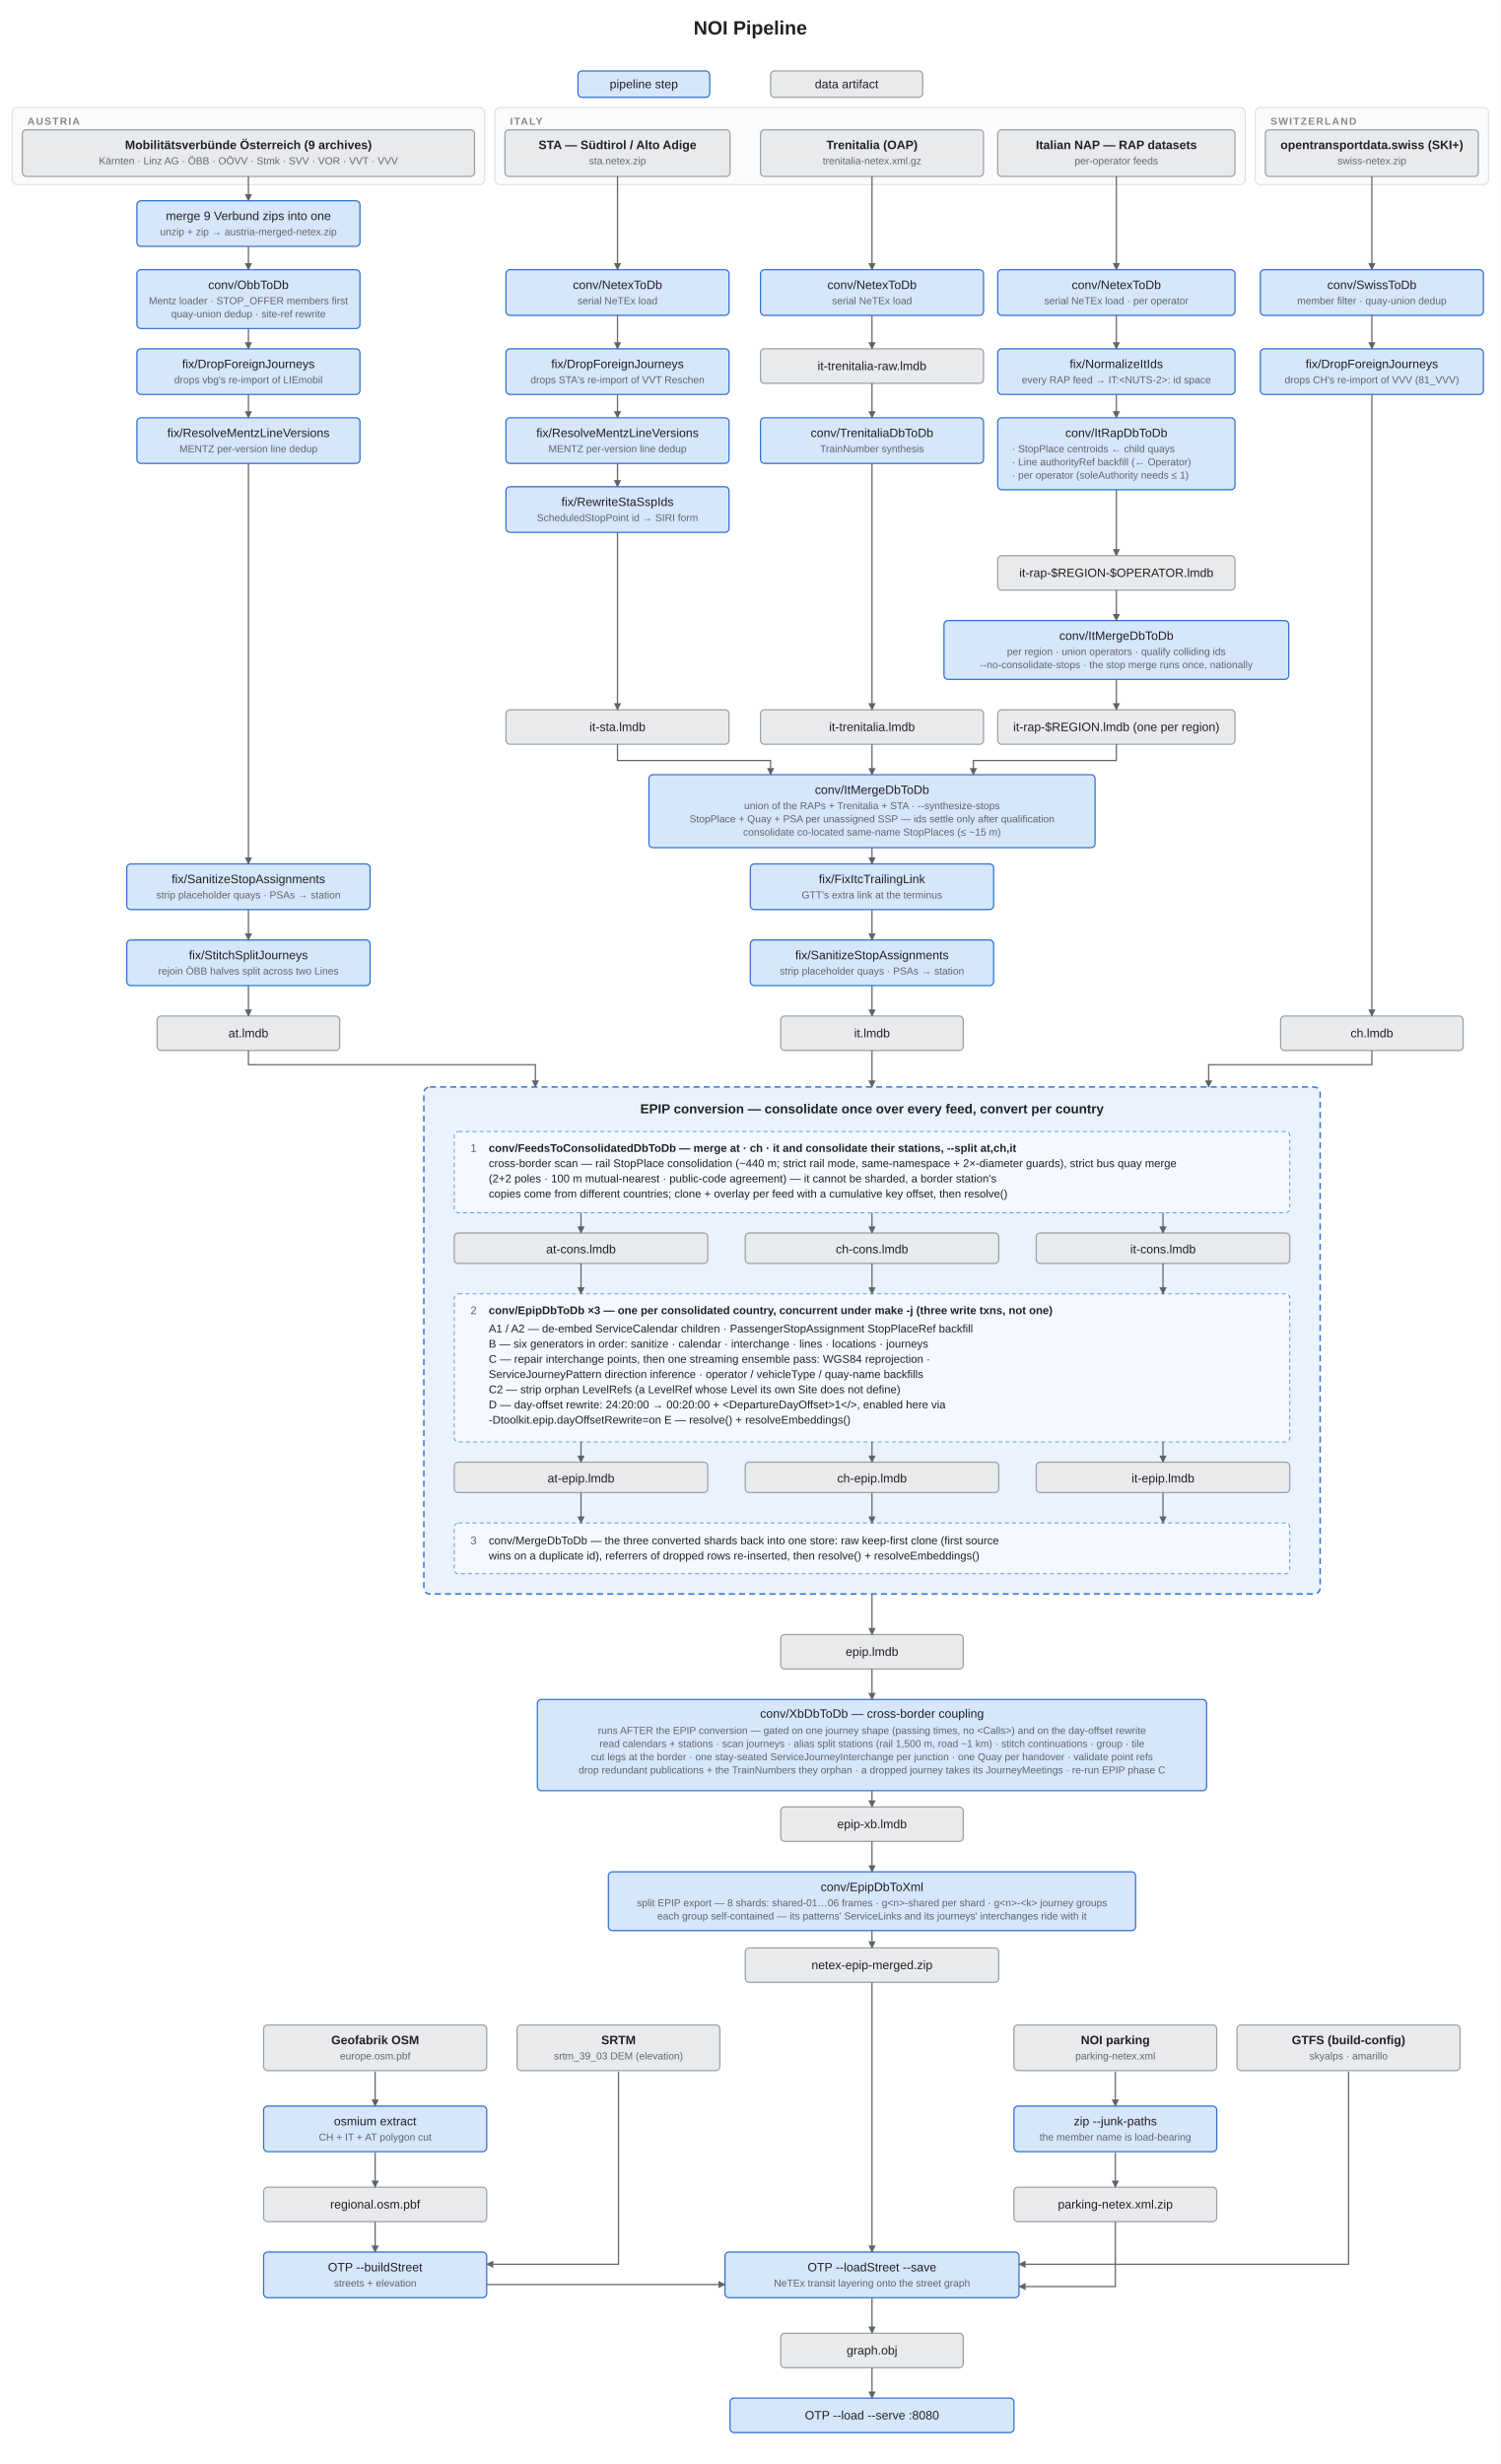
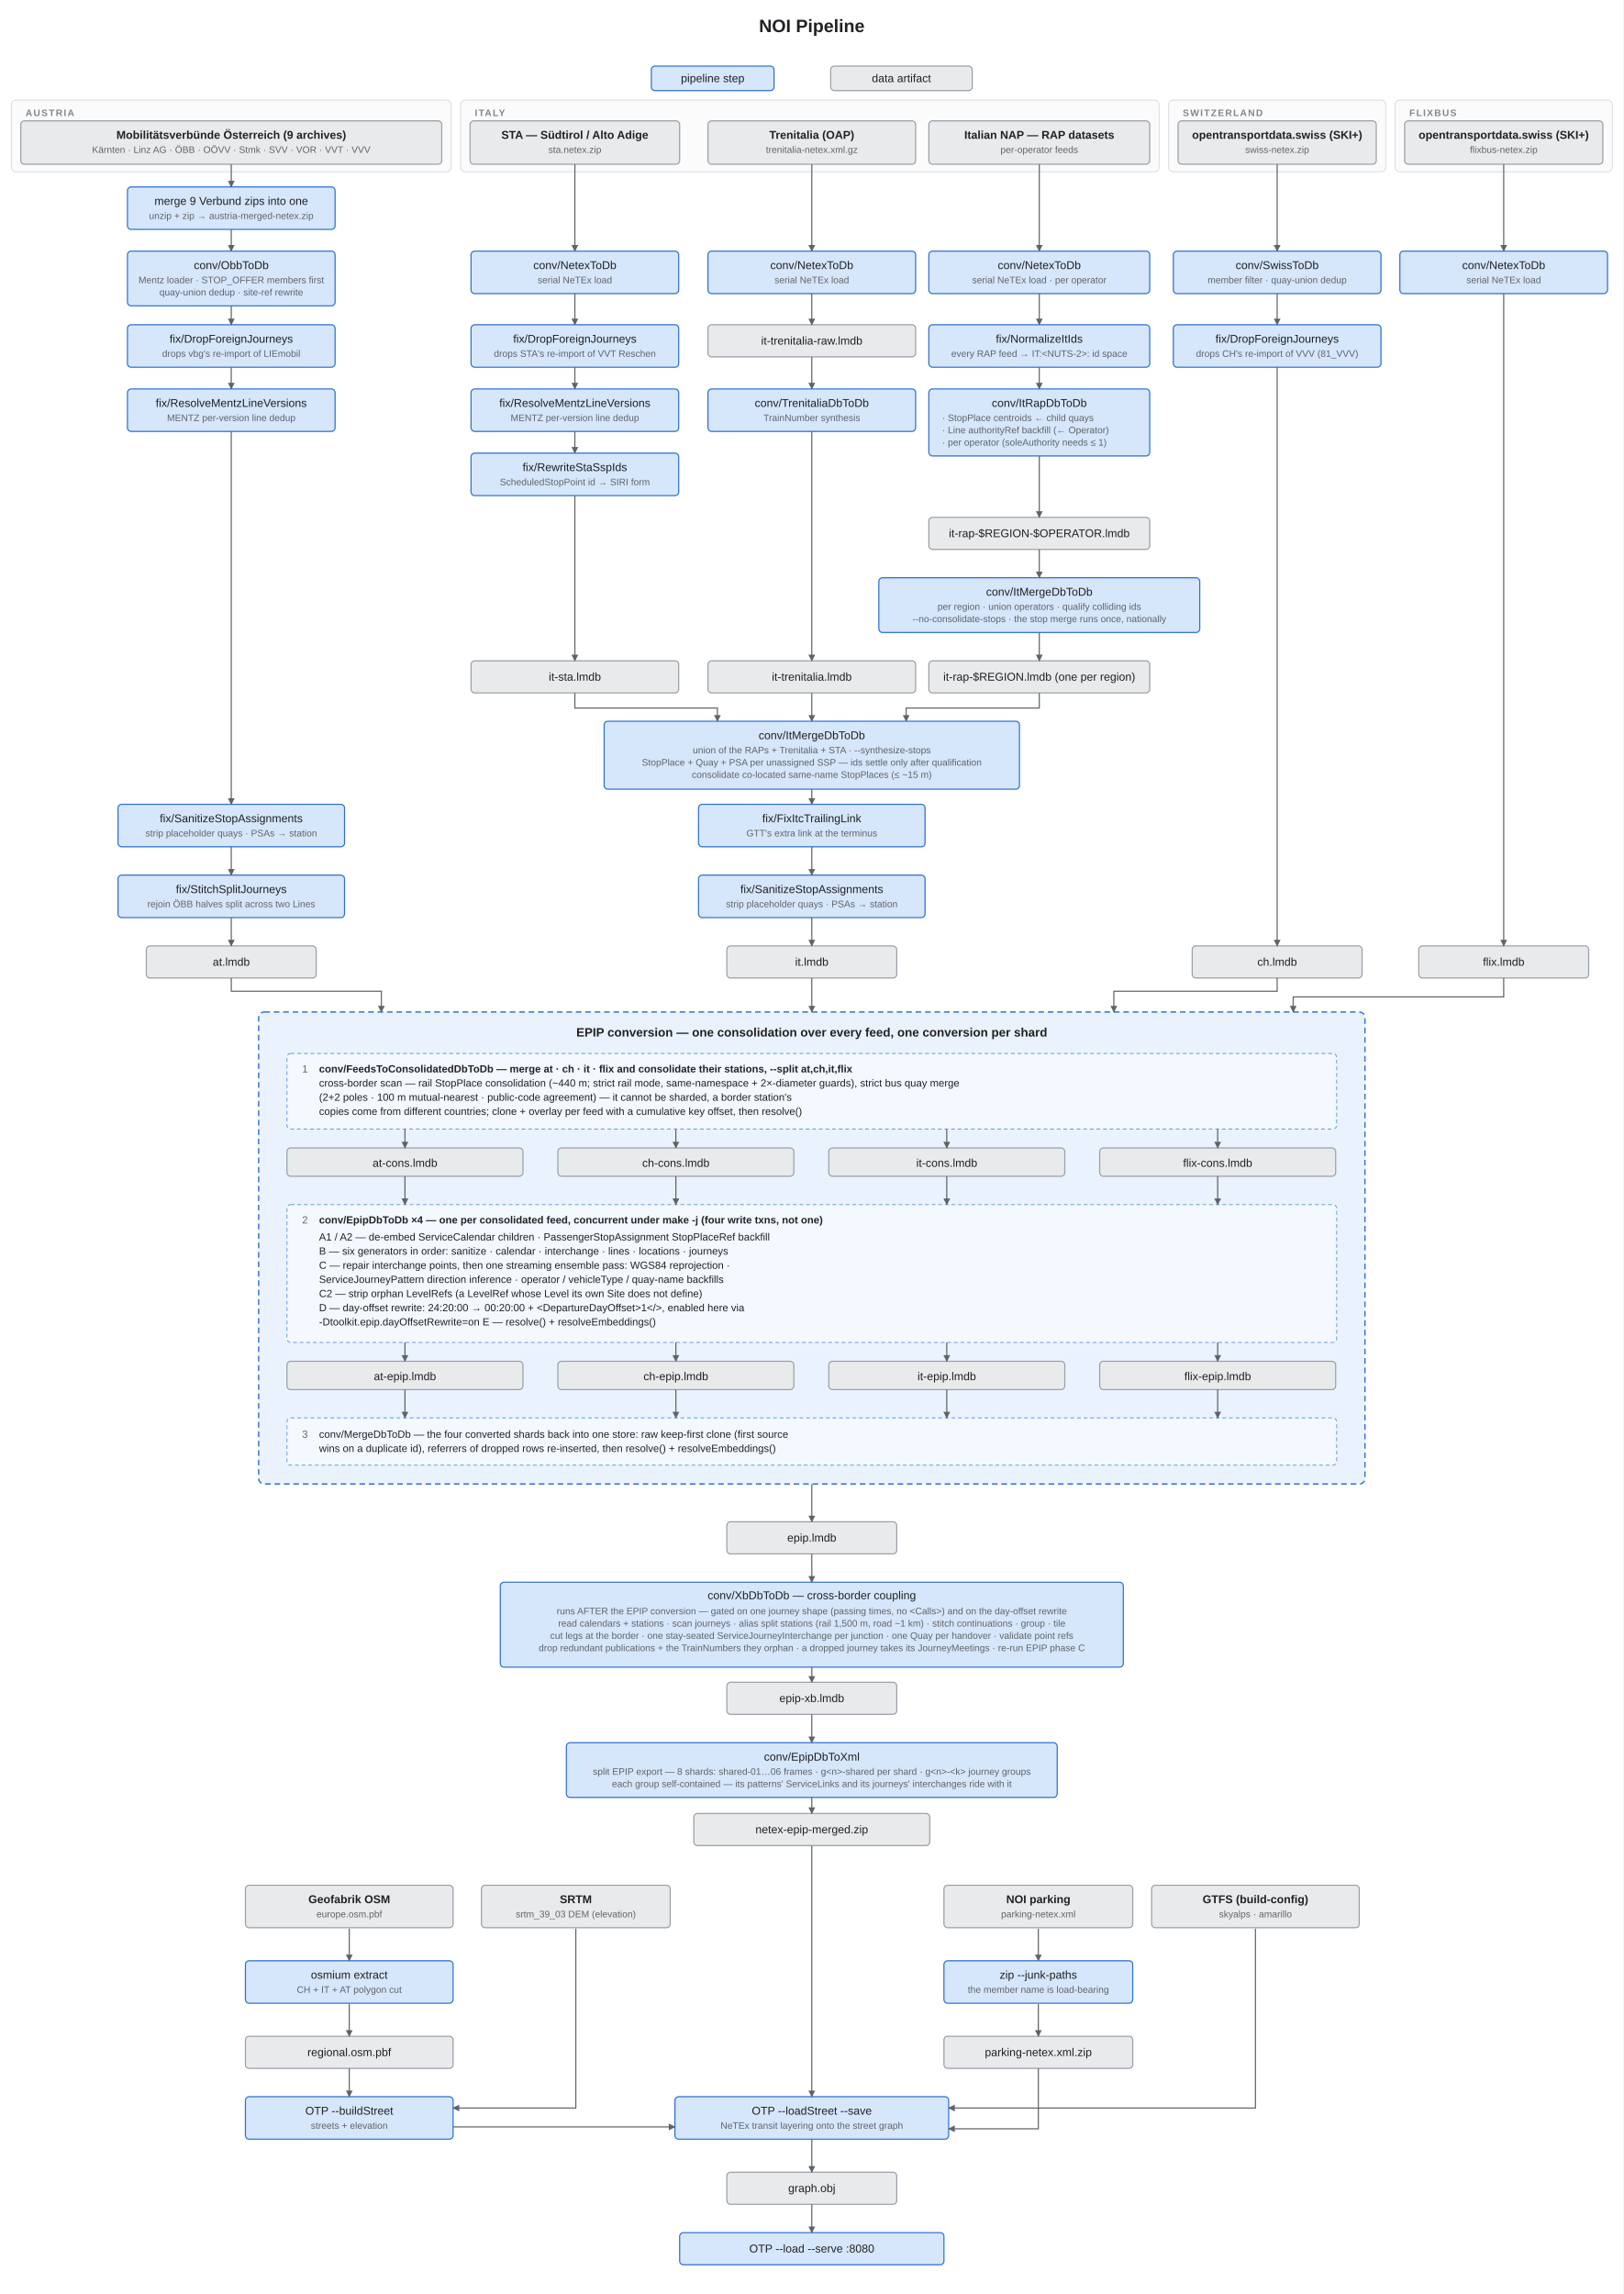
- <svg xmlns="http://www.w3.org/2000/svg" viewBox="0 0 1480 2430" role="img" aria-label="NOI Pipeline">
+ <svg xmlns="http://www.w3.org/2000/svg" viewBox="0 0 1720 2430" role="img" aria-label="NOI Pipeline">
  <defs>
    <marker id="a" viewBox="0 0 10 10" refX="9" refY="5" markerWidth="6" markerHeight="6" orient="auto-start-reverse">
      <path d="M 0 0 L 10 5 L 0 10 z" fill="#5f6368" />
    </marker>
  </defs>
  <style>
    text { font-family: "Liberation Sans", "Helvetica Neue", Helvetica, Arial, sans-serif;
           fill: #202124; }
    .title    { font-size: 19px; font-weight: 700; text-anchor: middle; }
    .grouplbl { font-size: 10px; font-weight: 700; fill: #80868b; letter-spacing: 1.2px; }
    .lbl      { font-size: 12px; text-anchor: middle; }
    .sub      { font-size: 10px; fill: #5f6368; text-anchor: middle; }
    .step     { fill: #d6e6fb; stroke: #2f6fd0; stroke-width: 1.2; }
    .artifact { fill: #e9eaec; stroke: #9aa0a6; stroke-width: 1.2; }
    .group    { fill: #fbfbfc; stroke: #dadce0; stroke-width: 1; }
    .fused    { fill: #eaf2fd; stroke: #2f6fd0; stroke-width: 1.4; stroke-dasharray: 6 4; }
    .fusedlbl { font-size: 13px; font-weight: 700; text-anchor: middle; }
    .fstep    { fill: #f4f9ff; stroke: #6c9de6; stroke-width: 1; stroke-dasharray: 4 3; }
    .fsteptxt { font-size: 11px; }
    .num      { font-size: 11px; fill: #5f6368; }
    .edge     { fill: none; stroke: #5f6368; stroke-width: 1.2; marker-end: url(#a); }
    a         { cursor: pointer; }
    a text    { text-decoration: none; }
    a:hover rect { stroke-width: 2.4; }
  </style>
-   <rect width="1480" height="2430" fill="#ffffff" />
-   <text class="title" x="740.0" y="34">NOI Pipeline</text>
-   <rect class="step" x="570" y="70" width="130" height="26" rx="4" />
-   <text class="lbl" x="635" y="87">pipeline step</text>
-   <rect class="artifact" x="760" y="70" width="150" height="26" rx="4" />
-   <text class="lbl" x="835" y="87">data artifact</text>
+   <rect width="1720" height="2430" fill="#ffffff" />
+   <text class="title" x="860" y="34">NOI Pipeline</text>
+   <rect class="step" x="690" y="70" width="130" height="26" rx="4" />
+   <text class="lbl" x="755" y="87">pipeline step</text>
+   <rect class="artifact" x="880" y="70" width="150" height="26" rx="4" />
+   <text class="lbl" x="955" y="87">data artifact</text>
  <rect class="group" x="12" y="106" width="466" height="76" rx="5" />
  <text class="grouplbl" x="27" y="123">AUSTRIA</text>
  <rect class="group" x="488" y="106" width="740" height="76" rx="5" />
  <text class="grouplbl" x="503" y="123">ITALY</text>
  <rect class="group" x="1238" y="106" width="230" height="76" rx="5" />
  <text class="grouplbl" x="1253" y="123">SWITZERLAND</text>
+   <rect class="group" x="1478" y="106" width="230" height="76" rx="5" />
+   <text class="grouplbl" x="1493" y="123">FLIXBUS</text>
  <rect class="artifact" x="22" y="128" width="446" height="46" rx="4" />
  <text class="lbl" x="245" y="147" font-weight="600">Mobilitätsverbünde Österreich (9 archives)</text>
  <text class="sub" x="245" y="162">Kärnten · Linz AG · ÖBB · OÖVV · Stmk · SVV · VOR · VVT · VVV</text>
  <rect class="artifact" x="498" y="128" width="222" height="46" rx="4" />
  <text class="lbl" x="609" y="147" font-weight="600">STA — Südtirol / Alto Adige</text>
  <text class="sub" x="609" y="162">sta.netex.zip</text>
  <rect class="artifact" x="750" y="128" width="220" height="46" rx="4" />
  <text class="lbl" x="860" y="147" font-weight="600">Trenitalia (OAP)</text>
  <text class="sub" x="860" y="162">trenitalia-netex.xml.gz</text>
  <rect class="artifact" x="984" y="128" width="234" height="46" rx="4" />
  <text class="lbl" x="1101" y="147" font-weight="600">Italian NAP — RAP datasets</text>
  <text class="sub" x="1101" y="162">per-operator feeds</text>
  <rect class="artifact" x="1248" y="128" width="210" height="46" rx="4" />
  <text class="lbl" x="1353" y="147" font-weight="600">opentransportdata.swiss (SKI+)</text>
  <text class="sub" x="1353" y="162">swiss-netex.zip</text>
+   <rect class="artifact" x="1488" y="128" width="210" height="46" rx="4" />
+   <text class="lbl" x="1593" y="147" font-weight="600">opentransportdata.swiss (SKI+)</text>
+   <text class="sub" x="1593" y="162">flixbus-netex.zip</text>
  <rect class="step" x="135" y="198" width="220" height="45" rx="4" />
  <text class="lbl" x="245" y="217">merge 9 Verbund zips into one</text>
  <text class="sub" x="245" y="232">unzip + zip → austria-merged-netex.zip</text>
  <a href="../scripts/conv/ObbToDb.java">
    <rect class="step" x="135" y="266" width="220" height="58" rx="4" />
    <text class="lbl" x="245" y="285">conv/ObbToDb</text>
    <text class="sub" x="245" y="300">Mentz loader · STOP_OFFER members first</text>
    <text class="sub" x="245" y="313">quay-union dedup · site-ref rewrite</text>
  </a>
  <a href="../scripts/conv/NetexToDb.java">
    <rect class="step" x="499" y="266" width="220" height="45" rx="4" />
    <text class="lbl" x="609" y="285">conv/NetexToDb</text>
    <text class="sub" x="609" y="300">serial NeTEx load</text>
  </a>
  <a href="../scripts/conv/NetexToDb.java">
    <rect class="step" x="750" y="266" width="220" height="45" rx="4" />
    <text class="lbl" x="860" y="285">conv/NetexToDb</text>
    <text class="sub" x="860" y="300">serial NeTEx load</text>
  </a>
  <a href="../scripts/conv/NetexToDb.java">
    <rect class="step" x="984" y="266" width="234" height="45" rx="4" />
    <text class="lbl" x="1101" y="285">conv/NetexToDb</text>
    <text class="sub" x="1101" y="300">serial NeTEx load · per operator</text>
  </a>
  <a href="../scripts/conv/SwissToDb.java">
    <rect class="step" x="1243" y="266" width="220" height="45" rx="4" />
    <text class="lbl" x="1353" y="285">conv/SwissToDb</text>
    <text class="sub" x="1353" y="300">member filter · quay-union dedup</text>
+   </a>
+   <a href="../scripts/conv/NetexToDb.java">
+     <rect class="step" x="1483" y="266" width="220" height="45" rx="4" />
+     <text class="lbl" x="1593" y="285">conv/NetexToDb</text>
+     <text class="sub" x="1593" y="300">serial NeTEx load</text>
  </a>
  <a href="../scripts/fix/DropForeignJourneys.java">
    <rect class="step" x="135" y="344" width="220" height="45" rx="4" />
    <text class="lbl" x="245" y="363">fix/DropForeignJourneys</text>
    <text class="sub" x="245" y="378">drops vbg's re-import of LIEmobil</text>
  </a>
  <a href="../scripts/fix/DropForeignJourneys.java">
    <rect class="step" x="499" y="344" width="220" height="45" rx="4" />
    <text class="lbl" x="609" y="363">fix/DropForeignJourneys</text>
    <text class="sub" x="609" y="378">drops STA's re-import of VVT Reschen</text>
  </a>
  <rect class="artifact" x="750" y="344" width="220" height="34" rx="4" />
  <text class="lbl" x="860" y="365">it-trenitalia-raw.lmdb</text>
  <a href="../scripts/fix/NormalizeItIds.java">
    <rect class="step" x="984" y="344" width="234" height="45" rx="4" />
    <text class="lbl" x="1101" y="363">fix/NormalizeItIds</text>
    <text class="sub" x="1101" y="378">every RAP feed → IT:&lt;NUTS-2&gt;: id space</text>
  </a>
  <a href="../scripts/fix/DropForeignJourneys.java">
    <rect class="step" x="1243" y="344" width="220" height="45" rx="4" />
    <text class="lbl" x="1353" y="363">fix/DropForeignJourneys</text>
    <text class="sub" x="1353" y="378">drops CH's re-import of VVV (81_VVV)</text>
  </a>
  <a href="../scripts/fix/ResolveMentzLineVersions.java">
    <rect class="step" x="135" y="412" width="220" height="45" rx="4" />
    <text class="lbl" x="245" y="431">fix/ResolveMentzLineVersions</text>
    <text class="sub" x="245" y="446">MENTZ per-version line dedup</text>
  </a>
  <a href="../scripts/fix/ResolveMentzLineVersions.java">
    <rect class="step" x="499" y="412" width="220" height="45" rx="4" />
    <text class="lbl" x="609" y="431">fix/ResolveMentzLineVersions</text>
    <text class="sub" x="609" y="446">MENTZ per-version line dedup</text>
  </a>
  <a href="../scripts/conv/TrenitaliaDbToDb.java">
    <rect class="step" x="750" y="412" width="220" height="45" rx="4" />
    <text class="lbl" x="860" y="431">conv/TrenitaliaDbToDb</text>
    <text class="sub" x="860" y="446">TrainNumber synthesis</text>
  </a>
  <a href="../scripts/conv/ItRapDbToDb.java">
    <rect class="step" x="984" y="412" width="234" height="71" rx="4" />
    <text class="lbl" x="1101" y="431">conv/ItRapDbToDb</text>
    <text class="sub" x="998" y="446" style="text-anchor:start">· StopPlace centroids ← child quays</text>
    <text class="sub" x="998" y="459" style="text-anchor:start">· Line authorityRef backfill (← Operator)</text>
    <text class="sub" x="998" y="472" style="text-anchor:start">· per operator (soleAuthority needs ≤ 1)</text>
  </a>
  <a href="../scripts/fix/RewriteStaSspIds.java">
    <rect class="step" x="499" y="480" width="220" height="45" rx="4" />
    <text class="lbl" x="609" y="499">fix/RewriteStaSspIds</text>
    <text class="sub" x="609" y="514">ScheduledStopPoint id → SIRI form</text>
  </a>
  <rect class="artifact" x="984" y="548" width="234" height="34" rx="4" />
  <text class="lbl" x="1101" y="569">it-rap-$REGION-$OPERATOR.lmdb</text>
  <a href="../scripts/conv/ItMergeDbToDb.java">
    <rect class="step" x="931" y="612" width="340" height="58" rx="4" />
    <text class="lbl" x="1101" y="631">conv/ItMergeDbToDb</text>
    <text class="sub" x="1101" y="646">per region · union operators · qualify colliding ids</text>
    <text class="sub" x="1101" y="659">--no-consolidate-stops · the stop merge runs once, nationally</text>
  </a>
  <rect class="artifact" x="499" y="700" width="220" height="34" rx="4" />
  <text class="lbl" x="609" y="721">it-sta.lmdb</text>
  <rect class="artifact" x="750" y="700" width="220" height="34" rx="4" />
  <text class="lbl" x="860" y="721">it-trenitalia.lmdb</text>
  <rect class="artifact" x="984" y="700" width="234" height="34" rx="4" />
  <text class="lbl" x="1101" y="721">it-rap-$REGION.lmdb (one per region)</text>
  <a href="../scripts/conv/ItMergeDbToDb.java">
    <rect class="step" x="640" y="764" width="440" height="72" rx="4" />
    <text class="lbl" x="860" y="783">conv/ItMergeDbToDb</text>
    <text class="sub" x="860" y="798">union of the RAPs + Trenitalia + STA · --synthesize-stops</text>
    <text class="sub" x="860" y="811">StopPlace + Quay + PSA per unassigned SSP — ids settle only after qualification</text>
    <text class="sub" x="860" y="824">consolidate co-located same-name StopPlaces (≤ ~15 m)</text>
  </a>
  <a href="../scripts/fix/FixItcTrailingLink.java">
    <rect class="step" x="740" y="852" width="240" height="45" rx="4" />
    <text class="lbl" x="860" y="871">fix/FixItcTrailingLink</text>
    <text class="sub" x="860" y="886">GTT's extra link at the terminus</text>
  </a>
  <a href="../scripts/fix/SanitizeStopAssignments.java">
    <rect class="step" x="125" y="852" width="240" height="45" rx="4" />
    <text class="lbl" x="245" y="871">fix/SanitizeStopAssignments</text>
    <text class="sub" x="245" y="886">strip placeholder quays · PSAs → station</text>
  </a>
  <a href="../scripts/fix/StitchSplitJourneys.java">
    <rect class="step" x="125" y="927" width="240" height="45" rx="4" />
    <text class="lbl" x="245" y="946">fix/StitchSplitJourneys</text>
    <text class="sub" x="245" y="961">rejoin ÖBB halves split across two Lines</text>
  </a>
  <a href="../scripts/fix/SanitizeStopAssignments.java">
    <rect class="step" x="740" y="927" width="240" height="45" rx="4" />
    <text class="lbl" x="860" y="946">fix/SanitizeStopAssignments</text>
    <text class="sub" x="860" y="961">strip placeholder quays · PSAs → station</text>
  </a>
  <rect class="artifact" x="155" y="1002" width="180" height="34" rx="4" />
  <text class="lbl" x="245" y="1023">at.lmdb</text>
  <rect class="artifact" x="770" y="1002" width="180" height="34" rx="4" />
  <text class="lbl" x="860" y="1023">it.lmdb</text>
  <rect class="artifact" x="1263" y="1002" width="180" height="34" rx="4" />
  <text class="lbl" x="1353" y="1023">ch.lmdb</text>
-   <rect class="fused" x="418" y="1072" width="884" height="500" rx="6" />
-   <text class="fusedlbl" x="860" y="1098">EPIP conversion — consolidate once over every feed, convert per country</text>
+   <rect class="artifact" x="1503" y="1002" width="180" height="34" rx="4" />
+   <text class="lbl" x="1593" y="1023">flix.lmdb</text>
+   <rect class="fused" x="274" y="1072" width="1172" height="500" rx="6" />
+   <text class="fusedlbl" x="860" y="1098">EPIP conversion — one consolidation over every feed, one conversion per shard</text>
  <a href="../scripts/conv/FeedsToConsolidatedDbToDb.java">
-     <rect class="fstep" x="448" y="1116" width="824" height="80" rx="4" />
-     <text class="num" x="464" y="1136">1</text>
-     <text class="fsteptxt" x="482" y="1136" font-weight="600">conv/FeedsToConsolidatedDbToDb — merge at · ch · it and consolidate their stations, --split at,ch,it</text>
-     <text class="fsteptxt" x="482" y="1151">cross-border scan — rail StopPlace consolidation (~440 m; strict rail mode, same-namespace + 2×-diameter guards), strict bus quay merge</text>
-     <text class="fsteptxt" x="482" y="1166">(2+2 poles · 100 m mutual-nearest · public-code agreement) — it cannot be sharded, a border station's</text>
-     <text class="fsteptxt" x="482" y="1181">copies come from different countries; clone + overlay per feed with a cumulative key offset, then resolve()</text>
-   </a>
-   <rect class="artifact" x="448" y="1216" width="250" height="30" rx="4" />
-   <text class="lbl" x="573" y="1236">at-cons.lmdb</text>
-   <rect class="artifact" x="735" y="1216" width="250" height="30" rx="4" />
-   <text class="lbl" x="860" y="1236">ch-cons.lmdb</text>
-   <rect class="artifact" x="1022" y="1216" width="250" height="30" rx="4" />
-   <text class="lbl" x="1147" y="1236">it-cons.lmdb</text>
+     <rect class="fstep" x="304" y="1116" width="1112" height="80" rx="4" />
+     <text class="num" x="320" y="1136">1</text>
+     <text class="fsteptxt" x="338" y="1136" font-weight="600">conv/FeedsToConsolidatedDbToDb — merge at · ch · it · flix and consolidate their stations, --split at,ch,it,flix</text>
+     <text class="fsteptxt" x="338" y="1151">cross-border scan — rail StopPlace consolidation (~440 m; strict rail mode, same-namespace + 2×-diameter guards), strict bus quay merge</text>
+     <text class="fsteptxt" x="338" y="1166">(2+2 poles · 100 m mutual-nearest · public-code agreement) — it cannot be sharded, a border station's</text>
+     <text class="fsteptxt" x="338" y="1181">copies come from different countries; clone + overlay per feed with a cumulative key offset, then resolve()</text>
+   </a>
+   <rect class="artifact" x="304" y="1216" width="250" height="30" rx="4" />
+   <text class="lbl" x="429" y="1236">at-cons.lmdb</text>
+   <rect class="artifact" x="591" y="1216" width="250" height="30" rx="4" />
+   <text class="lbl" x="716" y="1236">ch-cons.lmdb</text>
+   <rect class="artifact" x="878" y="1216" width="250" height="30" rx="4" />
+   <text class="lbl" x="1003" y="1236">it-cons.lmdb</text>
+   <rect class="artifact" x="1165" y="1216" width="250" height="30" rx="4" />
+   <text class="lbl" x="1290" y="1236">flix-cons.lmdb</text>
  <a href="../scripts/conv/EpipDbToDb.java">
-     <rect class="fstep" x="448" y="1276" width="824" height="146" rx="4" />
-     <text class="num" x="464" y="1296">2</text>
-     <text class="fsteptxt" x="482" y="1296" font-weight="600">conv/EpipDbToDb ×3 — one per consolidated country, concurrent under make -j (three write txns, not one)</text>
-     <text class="fsteptxt" x="482" y="1314">A1 / A2 — de-embed ServiceCalendar children · PassengerStopAssignment StopPlaceRef backfill</text>
-     <text class="fsteptxt" x="482" y="1329">B — six generators in order: sanitize · calendar · interchange · lines · locations · journeys</text>
-     <text class="fsteptxt" x="482" y="1344">C — repair interchange points, then one streaming ensemble pass: WGS84 reprojection ·</text>
-     <text class="fsteptxt" x="482" y="1359">      ServiceJourneyPattern direction inference · operator / vehicleType / quay-name backfills</text>
-     <text class="fsteptxt" x="482" y="1374">C2 — strip orphan LevelRefs (a LevelRef whose Level its own Site does not define)</text>
-     <text class="fsteptxt" x="482" y="1389">D — day-offset rewrite: 24:20:00 → 00:20:00 + &lt;DepartureDayOffset&gt;1&lt;/&gt;, enabled here via</text>
-     <text class="fsteptxt" x="482" y="1404">      -Dtoolkit.epip.dayOffsetRewrite=on          E — resolve() + resolveEmbeddings()</text>
-   </a>
-   <rect class="artifact" x="448" y="1442" width="250" height="30" rx="4" />
-   <text class="lbl" x="573" y="1462">at-epip.lmdb</text>
-   <rect class="artifact" x="735" y="1442" width="250" height="30" rx="4" />
-   <text class="lbl" x="860" y="1462">ch-epip.lmdb</text>
-   <rect class="artifact" x="1022" y="1442" width="250" height="30" rx="4" />
-   <text class="lbl" x="1147" y="1462">it-epip.lmdb</text>
+     <rect class="fstep" x="304" y="1276" width="1112" height="146" rx="4" />
+     <text class="num" x="320" y="1296">2</text>
+     <text class="fsteptxt" x="338" y="1296" font-weight="600">conv/EpipDbToDb ×4 — one per consolidated feed, concurrent under make -j (four write txns, not one)</text>
+     <text class="fsteptxt" x="338" y="1314">A1 / A2 — de-embed ServiceCalendar children · PassengerStopAssignment StopPlaceRef backfill</text>
+     <text class="fsteptxt" x="338" y="1329">B — six generators in order: sanitize · calendar · interchange · lines · locations · journeys</text>
+     <text class="fsteptxt" x="338" y="1344">C — repair interchange points, then one streaming ensemble pass: WGS84 reprojection ·</text>
+     <text class="fsteptxt" x="338" y="1359">      ServiceJourneyPattern direction inference · operator / vehicleType / quay-name backfills</text>
+     <text class="fsteptxt" x="338" y="1374">C2 — strip orphan LevelRefs (a LevelRef whose Level its own Site does not define)</text>
+     <text class="fsteptxt" x="338" y="1389">D — day-offset rewrite: 24:20:00 → 00:20:00 + &lt;DepartureDayOffset&gt;1&lt;/&gt;, enabled here via</text>
+     <text class="fsteptxt" x="338" y="1404">      -Dtoolkit.epip.dayOffsetRewrite=on          E — resolve() + resolveEmbeddings()</text>
+   </a>
+   <rect class="artifact" x="304" y="1442" width="250" height="30" rx="4" />
+   <text class="lbl" x="429" y="1462">at-epip.lmdb</text>
+   <rect class="artifact" x="591" y="1442" width="250" height="30" rx="4" />
+   <text class="lbl" x="716" y="1462">ch-epip.lmdb</text>
+   <rect class="artifact" x="878" y="1442" width="250" height="30" rx="4" />
+   <text class="lbl" x="1003" y="1462">it-epip.lmdb</text>
+   <rect class="artifact" x="1165" y="1442" width="250" height="30" rx="4" />
+   <text class="lbl" x="1290" y="1462">flix-epip.lmdb</text>
  <a href="../scripts/conv/MergeDbToDb.java">
-     <rect class="fstep" x="448" y="1502" width="824" height="50" rx="4" />
-     <text class="num" x="464" y="1523">3</text>
-     <text class="fsteptxt" x="482" y="1523">conv/MergeDbToDb — the three converted shards back into one store: raw keep-first clone (first source</text>
-     <text class="fsteptxt" x="482" y="1538">wins on a duplicate id), referrers of dropped rows re-inserted, then resolve() + resolveEmbeddings()</text>
+     <rect class="fstep" x="304" y="1502" width="1112" height="50" rx="4" />
+     <text class="num" x="320" y="1523">3</text>
+     <text class="fsteptxt" x="338" y="1523">conv/MergeDbToDb — the four converted shards back into one store: raw keep-first clone (first source</text>
+     <text class="fsteptxt" x="338" y="1538">wins on a duplicate id), referrers of dropped rows re-inserted, then resolve() + resolveEmbeddings()</text>
  </a>
  <rect class="artifact" x="770" y="1612" width="180" height="34" rx="4" />
  <text class="lbl" x="860" y="1633">epip.lmdb</text>
  <a href="../scripts/conv/XbDbToDb.java">
    <rect class="step" x="530" y="1676" width="660" height="90" rx="4" />
    <text class="lbl" x="860" y="1694">conv/XbDbToDb — cross-border coupling</text>
    <text class="sub" x="860" y="1710">runs AFTER the EPIP conversion — gated on one journey shape (passing times, no &lt;Calls&gt;) and on the day-offset rewrite</text>
    <text class="sub" x="860" y="1723">read calendars + stations · scan journeys · alias split stations (rail 1,500 m, road ~1 km) · stitch continuations · group · tile</text>
    <text class="sub" x="860" y="1736">cut legs at the border · one stay-seated ServiceJourneyInterchange per junction · one Quay per handover · validate point refs</text>
    <text class="sub" x="860" y="1749">drop redundant publications + the TrainNumbers they orphan · a dropped journey takes its JourneyMeetings · re-run EPIP phase C</text>
  </a>
  <rect class="artifact" x="770" y="1782" width="180" height="34" rx="4" />
  <text class="lbl" x="860" y="1803">epip-xb.lmdb</text>
  <a href="../scripts/conv/EpipDbToXml.java">
    <rect class="step" x="600" y="1846" width="520" height="58" rx="4" />
    <text class="lbl" x="860" y="1865">conv/EpipDbToXml</text>
    <text class="sub" x="860" y="1880">split EPIP export — 8 shards: shared-01…06 frames · g&lt;n&gt;-shared per shard · g&lt;n&gt;-&lt;k&gt; journey groups</text>
    <text class="sub" x="860" y="1893">each group self-contained — its patterns' ServiceLinks and its journeys' interchanges ride with it</text>
  </a>
  <rect class="artifact" x="735" y="1921" width="250" height="34" rx="4" />
  <text class="lbl" x="860" y="1942">netex-epip-merged.zip</text>
  <rect class="artifact" x="260" y="1997" width="220" height="45" rx="4" />
  <text class="lbl" x="370" y="2016" font-weight="600">Geofabrik OSM</text>
  <text class="sub" x="370" y="2031">europe.osm.pbf</text>
  <rect class="artifact" x="510" y="1997" width="200" height="45" rx="4" />
  <text class="lbl" x="610" y="2016" font-weight="600">SRTM</text>
  <text class="sub" x="610" y="2031">srtm_39_03 DEM (elevation)</text>
  <rect class="artifact" x="1000" y="1997" width="200" height="45" rx="4" />
  <text class="lbl" x="1100" y="2016" font-weight="600">NOI parking</text>
  <text class="sub" x="1100" y="2031">parking-netex.xml</text>
  <rect class="artifact" x="1220" y="1997" width="220" height="45" rx="4" />
  <text class="lbl" x="1330" y="2016" font-weight="600">GTFS (build-config)</text>
  <text class="sub" x="1330" y="2031">skyalps · amarillo</text>
  <rect class="step" x="260" y="2077" width="220" height="45" rx="4" />
  <text class="lbl" x="370" y="2096">osmium extract</text>
  <text class="sub" x="370" y="2111">CH + IT + AT polygon cut</text>
  <rect class="step" x="1000" y="2077" width="200" height="45" rx="4" />
  <text class="lbl" x="1100" y="2096">zip --junk-paths</text>
  <text class="sub" x="1100" y="2111">the member name is load-bearing</text>
  <rect class="artifact" x="260" y="2157" width="220" height="34" rx="4" />
  <text class="lbl" x="370" y="2178">regional.osm.pbf</text>
  <rect class="artifact" x="1000" y="2157" width="200" height="34" rx="4" />
  <text class="lbl" x="1100" y="2178">parking-netex.xml.zip</text>
  <rect class="step" x="260" y="2221" width="220" height="45" rx="4" />
  <text class="lbl" x="370" y="2240">OTP --buildStreet</text>
  <text class="sub" x="370" y="2255">streets + elevation</text>
  <rect class="step" x="715" y="2221" width="290" height="45" rx="4" />
  <text class="lbl" x="860" y="2240">OTP --loadStreet --save</text>
  <text class="sub" x="860" y="2255">NeTEx transit layering onto the street graph</text>
  <rect class="artifact" x="770" y="2301" width="180" height="34" rx="4" />
  <text class="lbl" x="860" y="2322">graph.obj</text>
  <rect class="step" x="720" y="2365" width="280" height="34" rx="4" />
  <text class="lbl" x="860" y="2386">OTP --load --serve :8080</text>
  <path class="edge" d="M 245 174 L 245 198" />
  <path class="edge" d="M 245 243 L 245 266" />
  <path class="edge" d="M 245 324 L 245 344" />
  <path class="edge" d="M 245 389 L 245 412" />
  <path class="edge" d="M 245 457 L 245 852" />
  <path class="edge" d="M 245 897 L 245 927" />
  <path class="edge" d="M 245 972 L 245 1002" />
  <path class="edge" d="M 609 174 L 609 266" />
  <path class="edge" d="M 609 311 L 609 344" />
  <path class="edge" d="M 609 389 L 609 412" />
  <path class="edge" d="M 609 457 L 609 480" />
  <path class="edge" d="M 609 525 L 609 700" />
  <path class="edge" d="M 860 174 L 860 266" />
  <path class="edge" d="M 860 311 L 860 344" />
  <path class="edge" d="M 860 378 L 860 412" />
  <path class="edge" d="M 860 457 L 860 700" />
  <path class="edge" d="M 1101 174 L 1101 266" />
  <path class="edge" d="M 1101 311 L 1101 344" />
  <path class="edge" d="M 1101 389 L 1101 412" />
  <path class="edge" d="M 1101 483 L 1101 548" />
  <path class="edge" d="M 1101 582 L 1101 612" />
  <path class="edge" d="M 1101 670 L 1101 700" />
  <path class="edge" d="M 1353 174 L 1353 266" />
  <path class="edge" d="M 1353 311 L 1353 344" />
  <path class="edge" d="M 1353 389 L 1353 1002" />
+   <path class="edge" d="M 1593 174 L 1593 266" />
+   <path class="edge" d="M 1593 311 L 1593 1002" />
  <path class="edge" d="M 609 734 L 609 750 L 760 750 L 760 764" />
  <path class="edge" d="M 1101 734 L 1101 750 L 960 750 L 960 764" />
  <path class="edge" d="M 860 734 L 860 764" />
  <path class="edge" d="M 860 836 L 860 852" />
  <path class="edge" d="M 860 897 L 860 927" />
  <path class="edge" d="M 860 972 L 860 1002" />
-   <path class="edge" d="M 245 1036 L 245 1050 L 528 1050 L 528 1072" />
-   <path class="edge" d="M 1353 1036 L 1353 1050 L 1192 1050 L 1192 1072" />
+   <path class="edge" d="M 245 1036 L 245 1050 L 404 1050 L 404 1072" />
+   <path class="edge" d="M 1353 1036 L 1353 1050 L 1180 1050 L 1180 1072" />
+   <path class="edge" d="M 1593 1036 L 1593 1056 L 1370 1056 L 1370 1072" />
  <path class="edge" d="M 860 1036 L 860 1072" />
-   <path class="edge" d="M 573 1196 L 573 1216" />
-   <path class="edge" d="M 860 1196 L 860 1216" />
-   <path class="edge" d="M 1147 1196 L 1147 1216" />
-   <path class="edge" d="M 573 1246 L 573 1276" />
-   <path class="edge" d="M 860 1246 L 860 1276" />
-   <path class="edge" d="M 1147 1246 L 1147 1276" />
-   <path class="edge" d="M 573 1422 L 573 1442" />
-   <path class="edge" d="M 860 1422 L 860 1442" />
-   <path class="edge" d="M 1147 1422 L 1147 1442" />
-   <path class="edge" d="M 573 1472 L 573 1502" />
-   <path class="edge" d="M 860 1472 L 860 1502" />
-   <path class="edge" d="M 1147 1472 L 1147 1502" />
+   <path class="edge" d="M 429 1196 L 429 1216" />
+   <path class="edge" d="M 716 1196 L 716 1216" />
+   <path class="edge" d="M 1003 1196 L 1003 1216" />
+   <path class="edge" d="M 1290 1196 L 1290 1216" />
+   <path class="edge" d="M 429 1246 L 429 1276" />
+   <path class="edge" d="M 716 1246 L 716 1276" />
+   <path class="edge" d="M 1003 1246 L 1003 1276" />
+   <path class="edge" d="M 1290 1246 L 1290 1276" />
+   <path class="edge" d="M 429 1422 L 429 1442" />
+   <path class="edge" d="M 716 1422 L 716 1442" />
+   <path class="edge" d="M 1003 1422 L 1003 1442" />
+   <path class="edge" d="M 1290 1422 L 1290 1442" />
+   <path class="edge" d="M 429 1472 L 429 1502" />
+   <path class="edge" d="M 716 1472 L 716 1502" />
+   <path class="edge" d="M 1003 1472 L 1003 1502" />
+   <path class="edge" d="M 1290 1472 L 1290 1502" />
  <path class="edge" d="M 860 1572 L 860 1612" />
  <path class="edge" d="M 860 1646 L 860 1676" />
  <path class="edge" d="M 860 1766 L 860 1782" />
  <path class="edge" d="M 860 1816 L 860 1846" />
  <path class="edge" d="M 860 1904 L 860 1921" />
  <path class="edge" d="M 370 2043 L 370 2077" />
  <path class="edge" d="M 370 2123 L 370 2157" />
  <path class="edge" d="M 370 2191 L 370 2221" />
  <path class="edge" d="M 610 2043 L 610 2233 L 480 2233" />
  <path class="edge" d="M 480 2253 L 715 2253" />
  <path class="edge" d="M 860 1955 L 860 2221" />
  <path class="edge" d="M 1100 2043 L 1100 2077" />
  <path class="edge" d="M 1100 2123 L 1100 2157" />
  <path class="edge" d="M 1100 2191 L 1100 2255 L 1005 2255" />
  <path class="edge" d="M 1330 2043 L 1330 2233 L 1005 2233" />
  <path class="edge" d="M 860 2266 L 860 2301" />
  <path class="edge" d="M 860 2335 L 860 2365" />
</svg>
